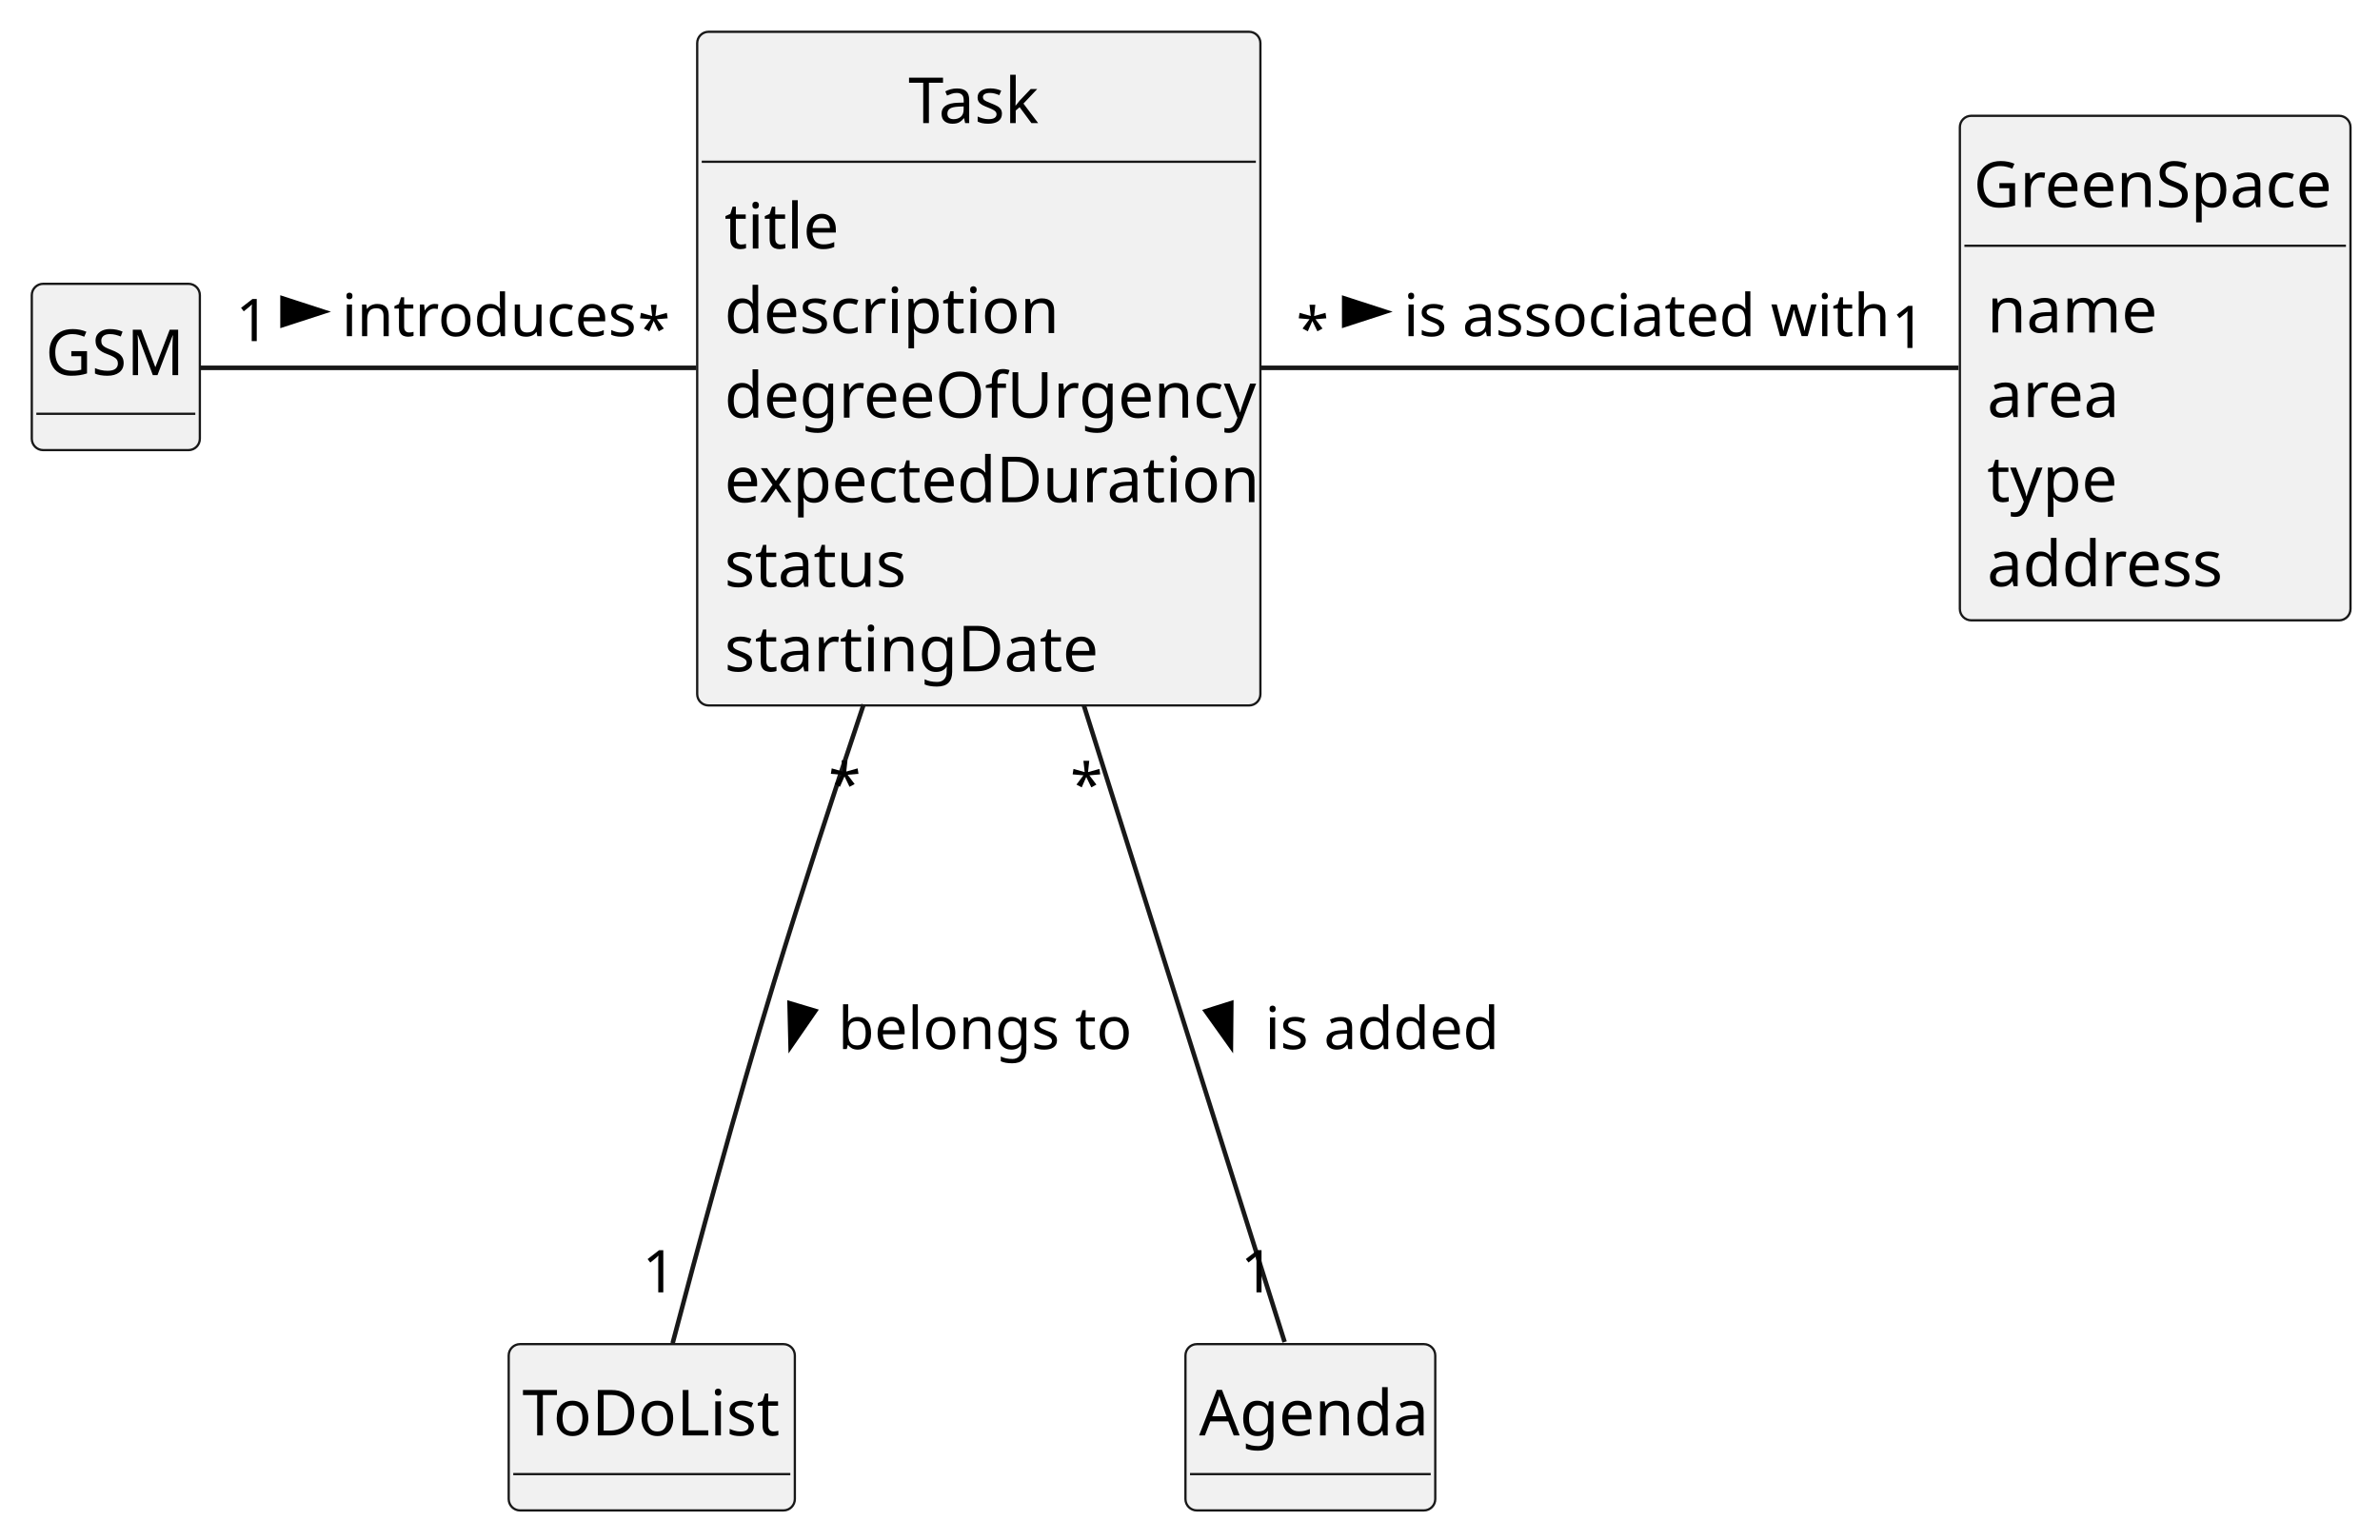
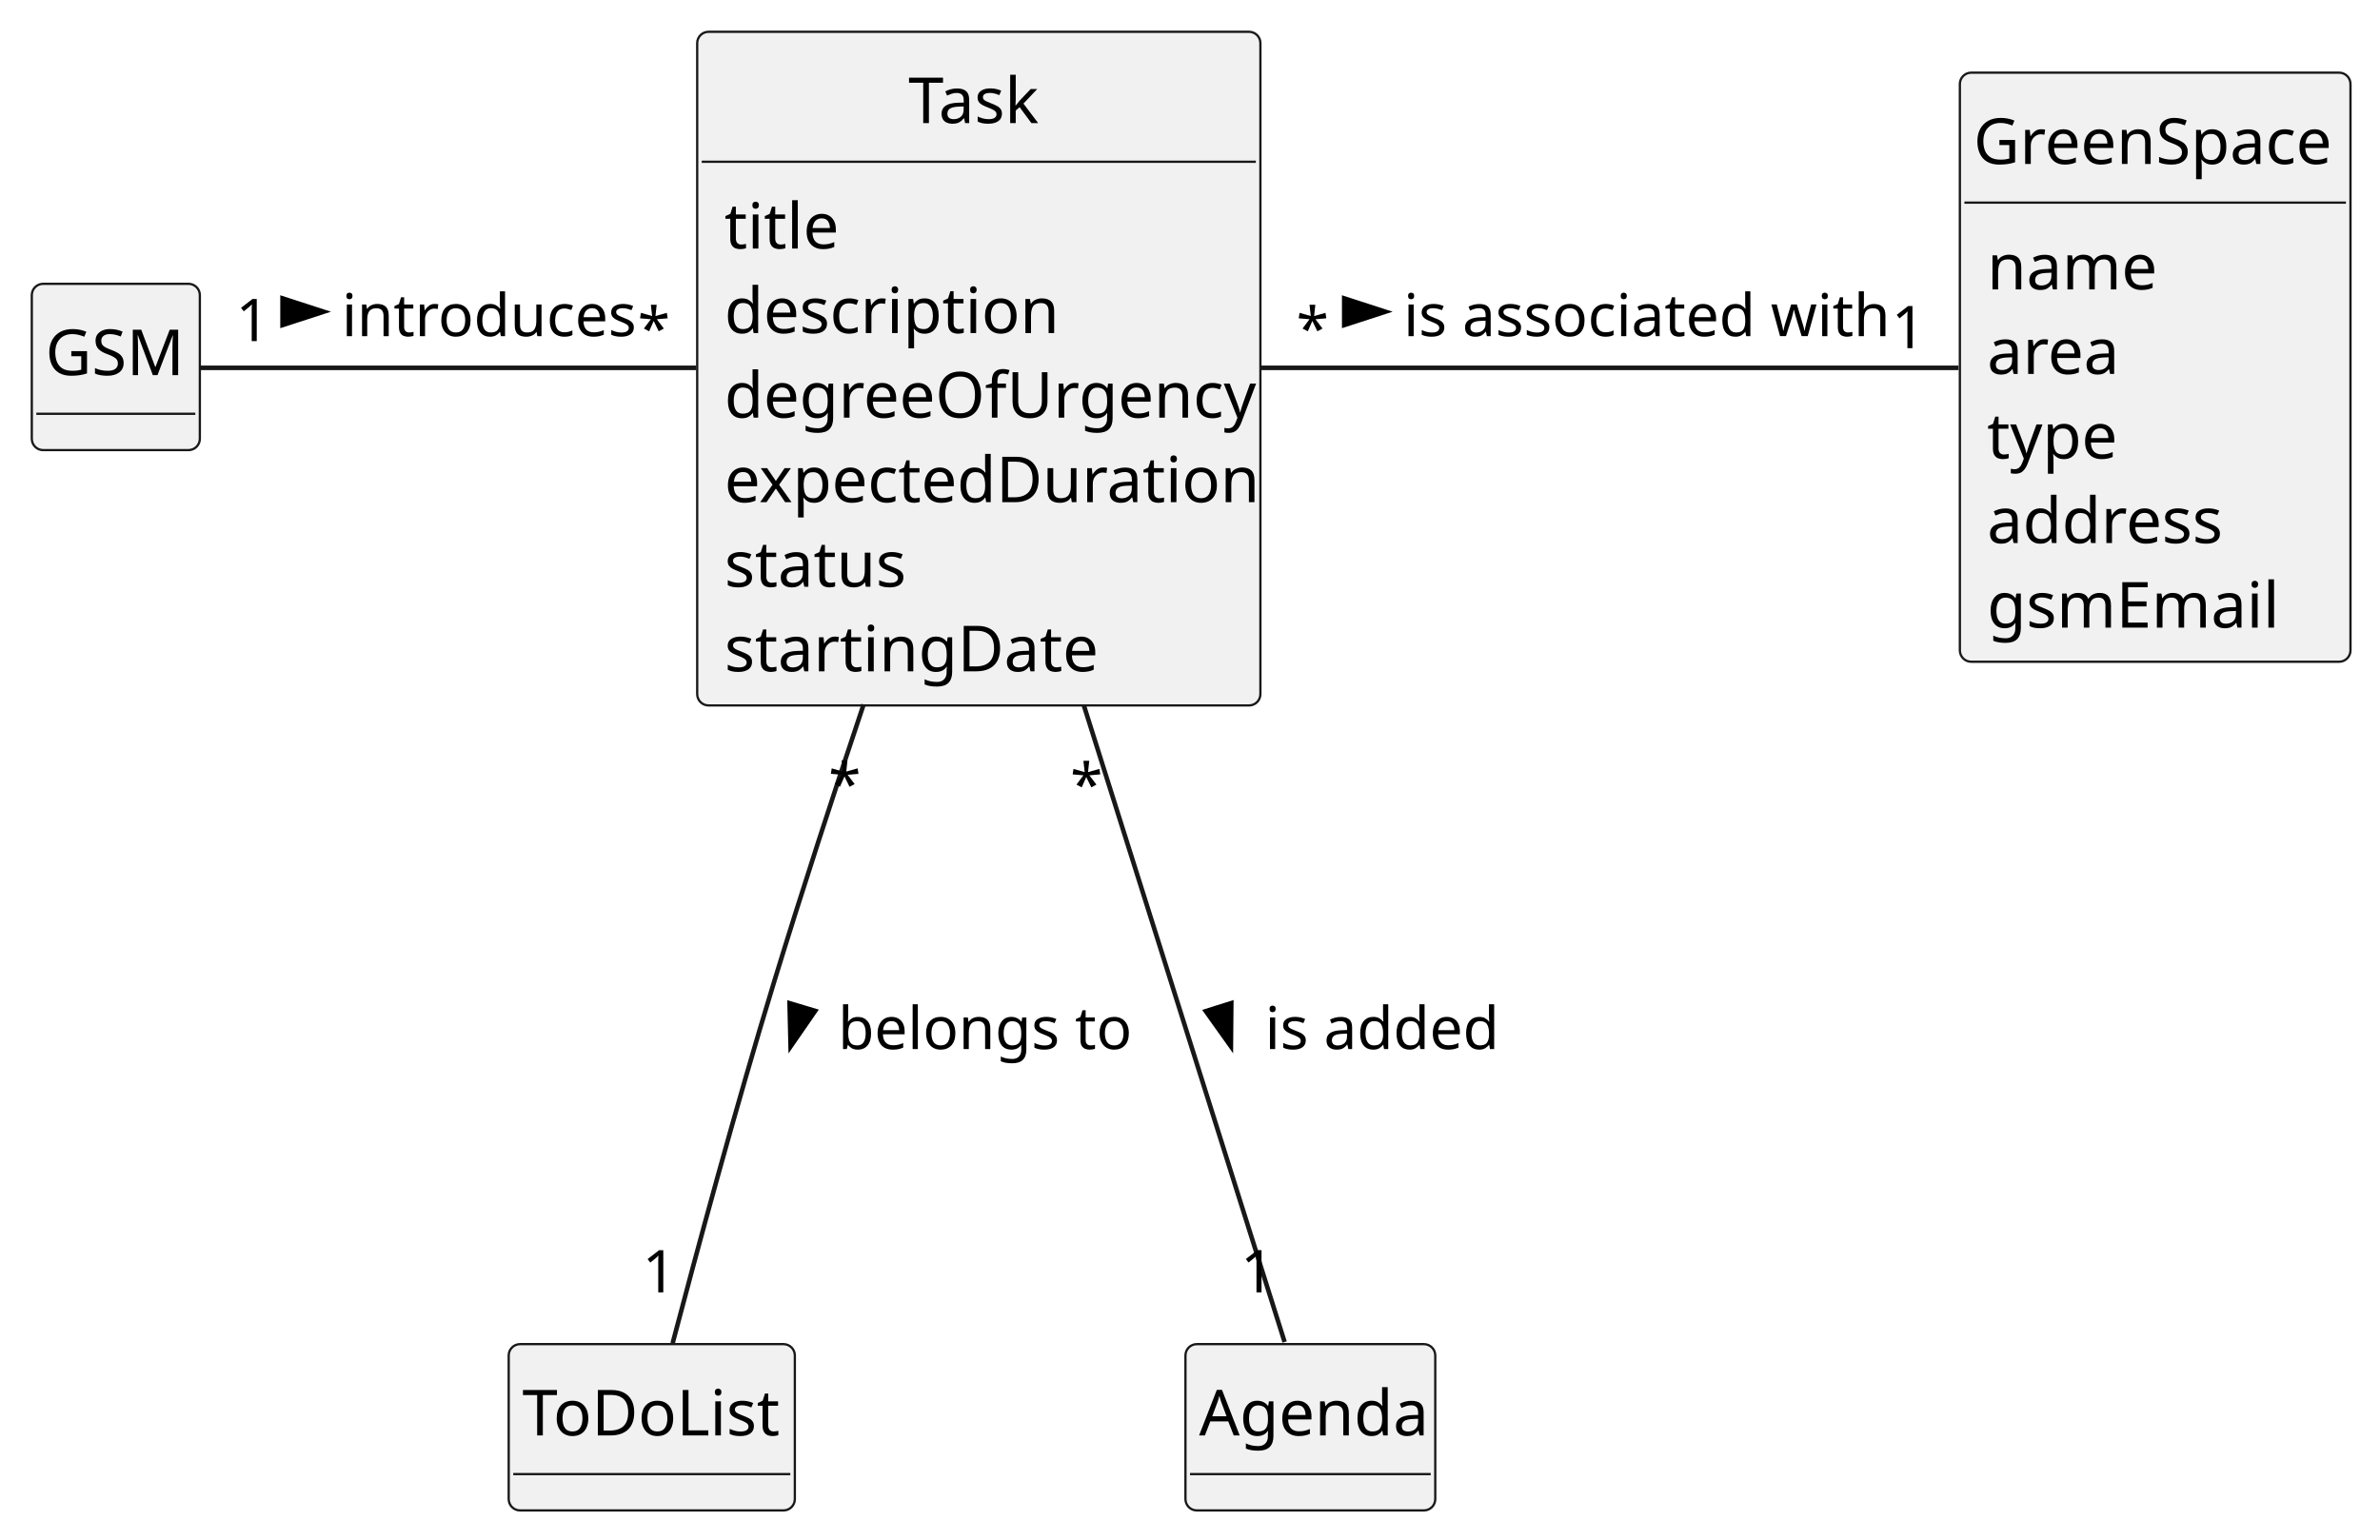
<svg xmlns="http://www.w3.org/2000/svg" contentStyleType="text/css" height="339px" preserveAspectRatio="none" style="width:524px;height:339px;background:#FFFFFF;" version="1.1" viewBox="0 0 524 339" width="524px" zoomAndPan="magnify">
  <defs />
  <g>
    <g id="elem_GSM">
      <rect codeLine="12" fill="#F1F1F1" height="36.621" id="GSM" rx="2.5" ry="2.5" style="stroke:#181818;stroke-width:0.5;" width="37" x="7" y="62.5" />
      <text fill="#000000" font-family="sans-serif" font-size="14" lengthAdjust="spacing" textLength="31" x="10" y="82.607">GSM</text>
      <line style="stroke:#181818;stroke-width:0.5;" x1="8" x2="43" y1="91.121" y2="91.121" />
    </g>
    <g id="elem_Task">
      <rect codeLine="15" fill="#F1F1F1" height="148.348" id="Task" rx="2.5" ry="2.5" style="stroke:#181818;stroke-width:0.5;" width="124" x="153.5" y="7" />
      <text fill="#000000" font-family="sans-serif" font-size="14" lengthAdjust="spacing" textLength="31" x="200" y="27.107">Task</text>
      <line style="stroke:#181818;stroke-width:0.5;" x1="154.5" x2="276.5" y1="35.621" y2="35.621" />
      <text fill="#000000" font-family="sans-serif" font-size="14" lengthAdjust="spacing" textLength="22" x="159.5" y="54.728">title</text>
      <text fill="#000000" font-family="sans-serif" font-size="14" lengthAdjust="spacing" textLength="69" x="159.5" y="73.35">description</text>
      <text fill="#000000" font-family="sans-serif" font-size="14" lengthAdjust="spacing" textLength="112" x="159.5" y="91.971">degreeOfUrgency</text>
      <text fill="#000000" font-family="sans-serif" font-size="14" lengthAdjust="spacing" textLength="111" x="159.5" y="110.592">expectedDuration</text>
      <text fill="#000000" font-family="sans-serif" font-size="14" lengthAdjust="spacing" textLength="38" x="159.5" y="129.213">status</text>
      <text fill="#000000" font-family="sans-serif" font-size="14" lengthAdjust="spacing" textLength="77" x="159.5" y="147.834">startingDate</text>
    </g>
    <g id="elem_ToDoList">
      <rect codeLine="26" fill="#F1F1F1" height="36.621" id="ToDoList" rx="2.5" ry="2.5" style="stroke:#181818;stroke-width:0.5;" width="63" x="112" y="296" />
      <text fill="#000000" font-family="sans-serif" font-size="14" lengthAdjust="spacing" textLength="57" x="115" y="316.107">ToDoList</text>
      <line style="stroke:#181818;stroke-width:0.5;" x1="113" x2="174" y1="324.621" y2="324.621" />
    </g>
    <g id="elem_Agenda">
      <rect codeLine="29" fill="#F1F1F1" height="36.621" id="Agenda" rx="2.5" ry="2.5" style="stroke:#181818;stroke-width:0.5;" width="55" x="261" y="296" />
      <text fill="#000000" font-family="sans-serif" font-size="14" lengthAdjust="spacing" textLength="49" x="264" y="316.107">Agenda</text>
      <line style="stroke:#181818;stroke-width:0.5;" x1="262" x2="315" y1="324.621" y2="324.621" />
    </g>
    <g id="elem_GreenSpace">
-       <rect codeLine="32" fill="#F1F1F1" height="111.106" id="GreenSpace" rx="2.5" ry="2.5" style="stroke:#181818;stroke-width:0.5;" width="86" x="431.5" y="25.5" />
-       <text fill="#000000" font-family="sans-serif" font-size="14" lengthAdjust="spacing" textLength="80" x="434.5" y="45.607">GreenSpace</text>
-       <line style="stroke:#181818;stroke-width:0.5;" x1="432.5" x2="516.5" y1="54.121" y2="54.121" />
-       <text fill="#000000" font-family="sans-serif" font-size="14" lengthAdjust="spacing" textLength="35" x="437.5" y="73.228">name</text>
-       <text fill="#000000" font-family="sans-serif" font-size="14" lengthAdjust="spacing" textLength="29" x="437.5" y="91.85">area</text>
-       <text fill="#000000" font-family="sans-serif" font-size="14" lengthAdjust="spacing" textLength="27" x="437.5" y="110.471">type</text>
-       <text fill="#000000" font-family="sans-serif" font-size="14" lengthAdjust="spacing" textLength="51" x="437.5" y="129.092">address</text>
+       <rect codeLine="35" fill="#F1F1F1" height="129.727" id="GreenSpace" rx="2.5" ry="2.5" style="stroke:#181818;stroke-width:0.5;" width="86" x="431.5" y="16" />
+       <text fill="#000000" font-family="sans-serif" font-size="14" lengthAdjust="spacing" textLength="80" x="434.5" y="36.107">GreenSpace</text>
+       <line style="stroke:#181818;stroke-width:0.5;" x1="432.5" x2="516.5" y1="44.621" y2="44.621" />
+       <text fill="#000000" font-family="sans-serif" font-size="14" lengthAdjust="spacing" textLength="35" x="437.5" y="63.728">name</text>
+       <text fill="#000000" font-family="sans-serif" font-size="14" lengthAdjust="spacing" textLength="29" x="437.5" y="82.35">area</text>
+       <text fill="#000000" font-family="sans-serif" font-size="14" lengthAdjust="spacing" textLength="27" x="437.5" y="100.971">type</text>
+       <text fill="#000000" font-family="sans-serif" font-size="14" lengthAdjust="spacing" textLength="51" x="437.5" y="119.592">address</text>
+       <text fill="#000000" font-family="sans-serif" font-size="14" lengthAdjust="spacing" textLength="60" x="437.5" y="138.213">gsmEmail</text>
    </g>
    <g id="link_GSM_Task">
-       <path codeLine="39" d="M44.06,81 C69.18,81 115.23,81 153.28,81 " fill="none" id="GSM-Task" style="stroke:#181818;stroke-width:1.0;" />
+       <path codeLine="43" d="M44.06,81 C69.18,81 115.23,81 153.28,81 " fill="none" id="GSM-Task" style="stroke:#181818;stroke-width:1.0;" />
      <polygon fill="#000000" points="71.25,68.645,62.205,65.707,62.205,71.584,71.25,68.645" style="stroke:#000000;stroke-width:1.0;" />
      <text fill="#000000" font-family="sans-serif" font-size="13" lengthAdjust="spacing" textLength="60" x="75.25" y="74.028">introduces</text>
      <text fill="#000000" font-family="sans-serif" font-size="13" lengthAdjust="spacing" textLength="7" x="51.919" y="75.12">1</text>
      <text fill="#000000" font-family="sans-serif" font-size="13" lengthAdjust="spacing" textLength="5" x="140.392" y="76.989">*</text>
    </g>
    <g id="link_Task_ToDoList">
-       <path codeLine="41" d="M190.14,155.14 C183.54,174.83 176.57,196.17 170.5,216 C162.02,243.71 153.25,276.2 148.09,295.8 " fill="none" id="Task-ToDoList" style="stroke:#181818;stroke-width:1.0;" />
+       <path codeLine="45" d="M190.14,155.14 C183.54,174.83 176.57,196.17 170.5,216 C162.02,243.71 153.25,276.2 148.09,295.8 " fill="none" id="Task-ToDoList" style="stroke:#181818;stroke-width:1.0;" />
      <polygon fill="#000000" points="174.068,230.436,179.474,222.612,173.843,220.928,174.068,230.436" style="stroke:#000000;stroke-width:1.0;" />
      <text fill="#000000" font-family="sans-serif" font-size="13" lengthAdjust="spacing" textLength="60" x="184.5" y="231.028">belongs to</text>
      <text fill="#000000" font-family="sans-serif" font-size="13" lengthAdjust="spacing" textLength="5" x="182.398" y="177.3">*</text>
      <text fill="#000000" font-family="sans-serif" font-size="13" lengthAdjust="spacing" textLength="7" x="141.424" y="284.601">1</text>
    </g>
    <g id="link_Task_Agenda">
-       <path codeLine="43" d="M238.6,155.25 C254.14,204.53 273.44,265.74 282.83,295.53 " fill="none" id="Task-Agenda" style="stroke:#181818;stroke-width:1.0;" />
+       <path codeLine="47" d="M238.6,155.25 C254.14,204.53 273.44,265.74 282.83,295.53 " fill="none" id="Task-Agenda" style="stroke:#181818;stroke-width:1.0;" />
      <polygon fill="#000000" points="271.003,230.414,271.087,220.904,265.481,222.671,271.003,230.414" style="stroke:#000000;stroke-width:1.0;" />
      <text fill="#000000" font-family="sans-serif" font-size="13" lengthAdjust="spacing" textLength="49" x="278.5" y="231.028">is added</text>
      <text fill="#000000" font-family="sans-serif" font-size="13" lengthAdjust="spacing" textLength="5" x="235.628" y="177.421">*</text>
      <text fill="#000000" font-family="sans-serif" font-size="13" lengthAdjust="spacing" textLength="7" x="273.136" y="284.587">1</text>
    </g>
    <g id="link_Task_GreenSpace">
-       <path codeLine="45" d="M277.54,81 C324.98,81 389.18,81 431.2,81 " fill="none" id="Task-GreenSpace" style="stroke:#181818;stroke-width:1.0;" />
+       <path codeLine="49" d="M277.54,81 C324.98,81 389.18,81 431.2,81 " fill="none" id="Task-GreenSpace" style="stroke:#181818;stroke-width:1.0;" />
      <polygon fill="#000000" points="305,68.645,295.955,65.707,295.955,71.584,305,68.645" style="stroke:#000000;stroke-width:1.0;" />
      <text fill="#000000" font-family="sans-serif" font-size="13" lengthAdjust="spacing" textLength="104" x="309" y="74.028">is associated with</text>
      <text fill="#000000" font-family="sans-serif" font-size="13" lengthAdjust="spacing" textLength="5" x="285.406" y="76.989">*</text>
-       <text fill="#000000" font-family="sans-serif" font-size="13" lengthAdjust="spacing" textLength="7" x="416.449" y="76.636">1</text>
+       <text fill="#000000" font-family="sans-serif" font-size="13" lengthAdjust="spacing" textLength="7" x="416.449" y="76.667">1</text>
    </g>
  </g>
</svg>
